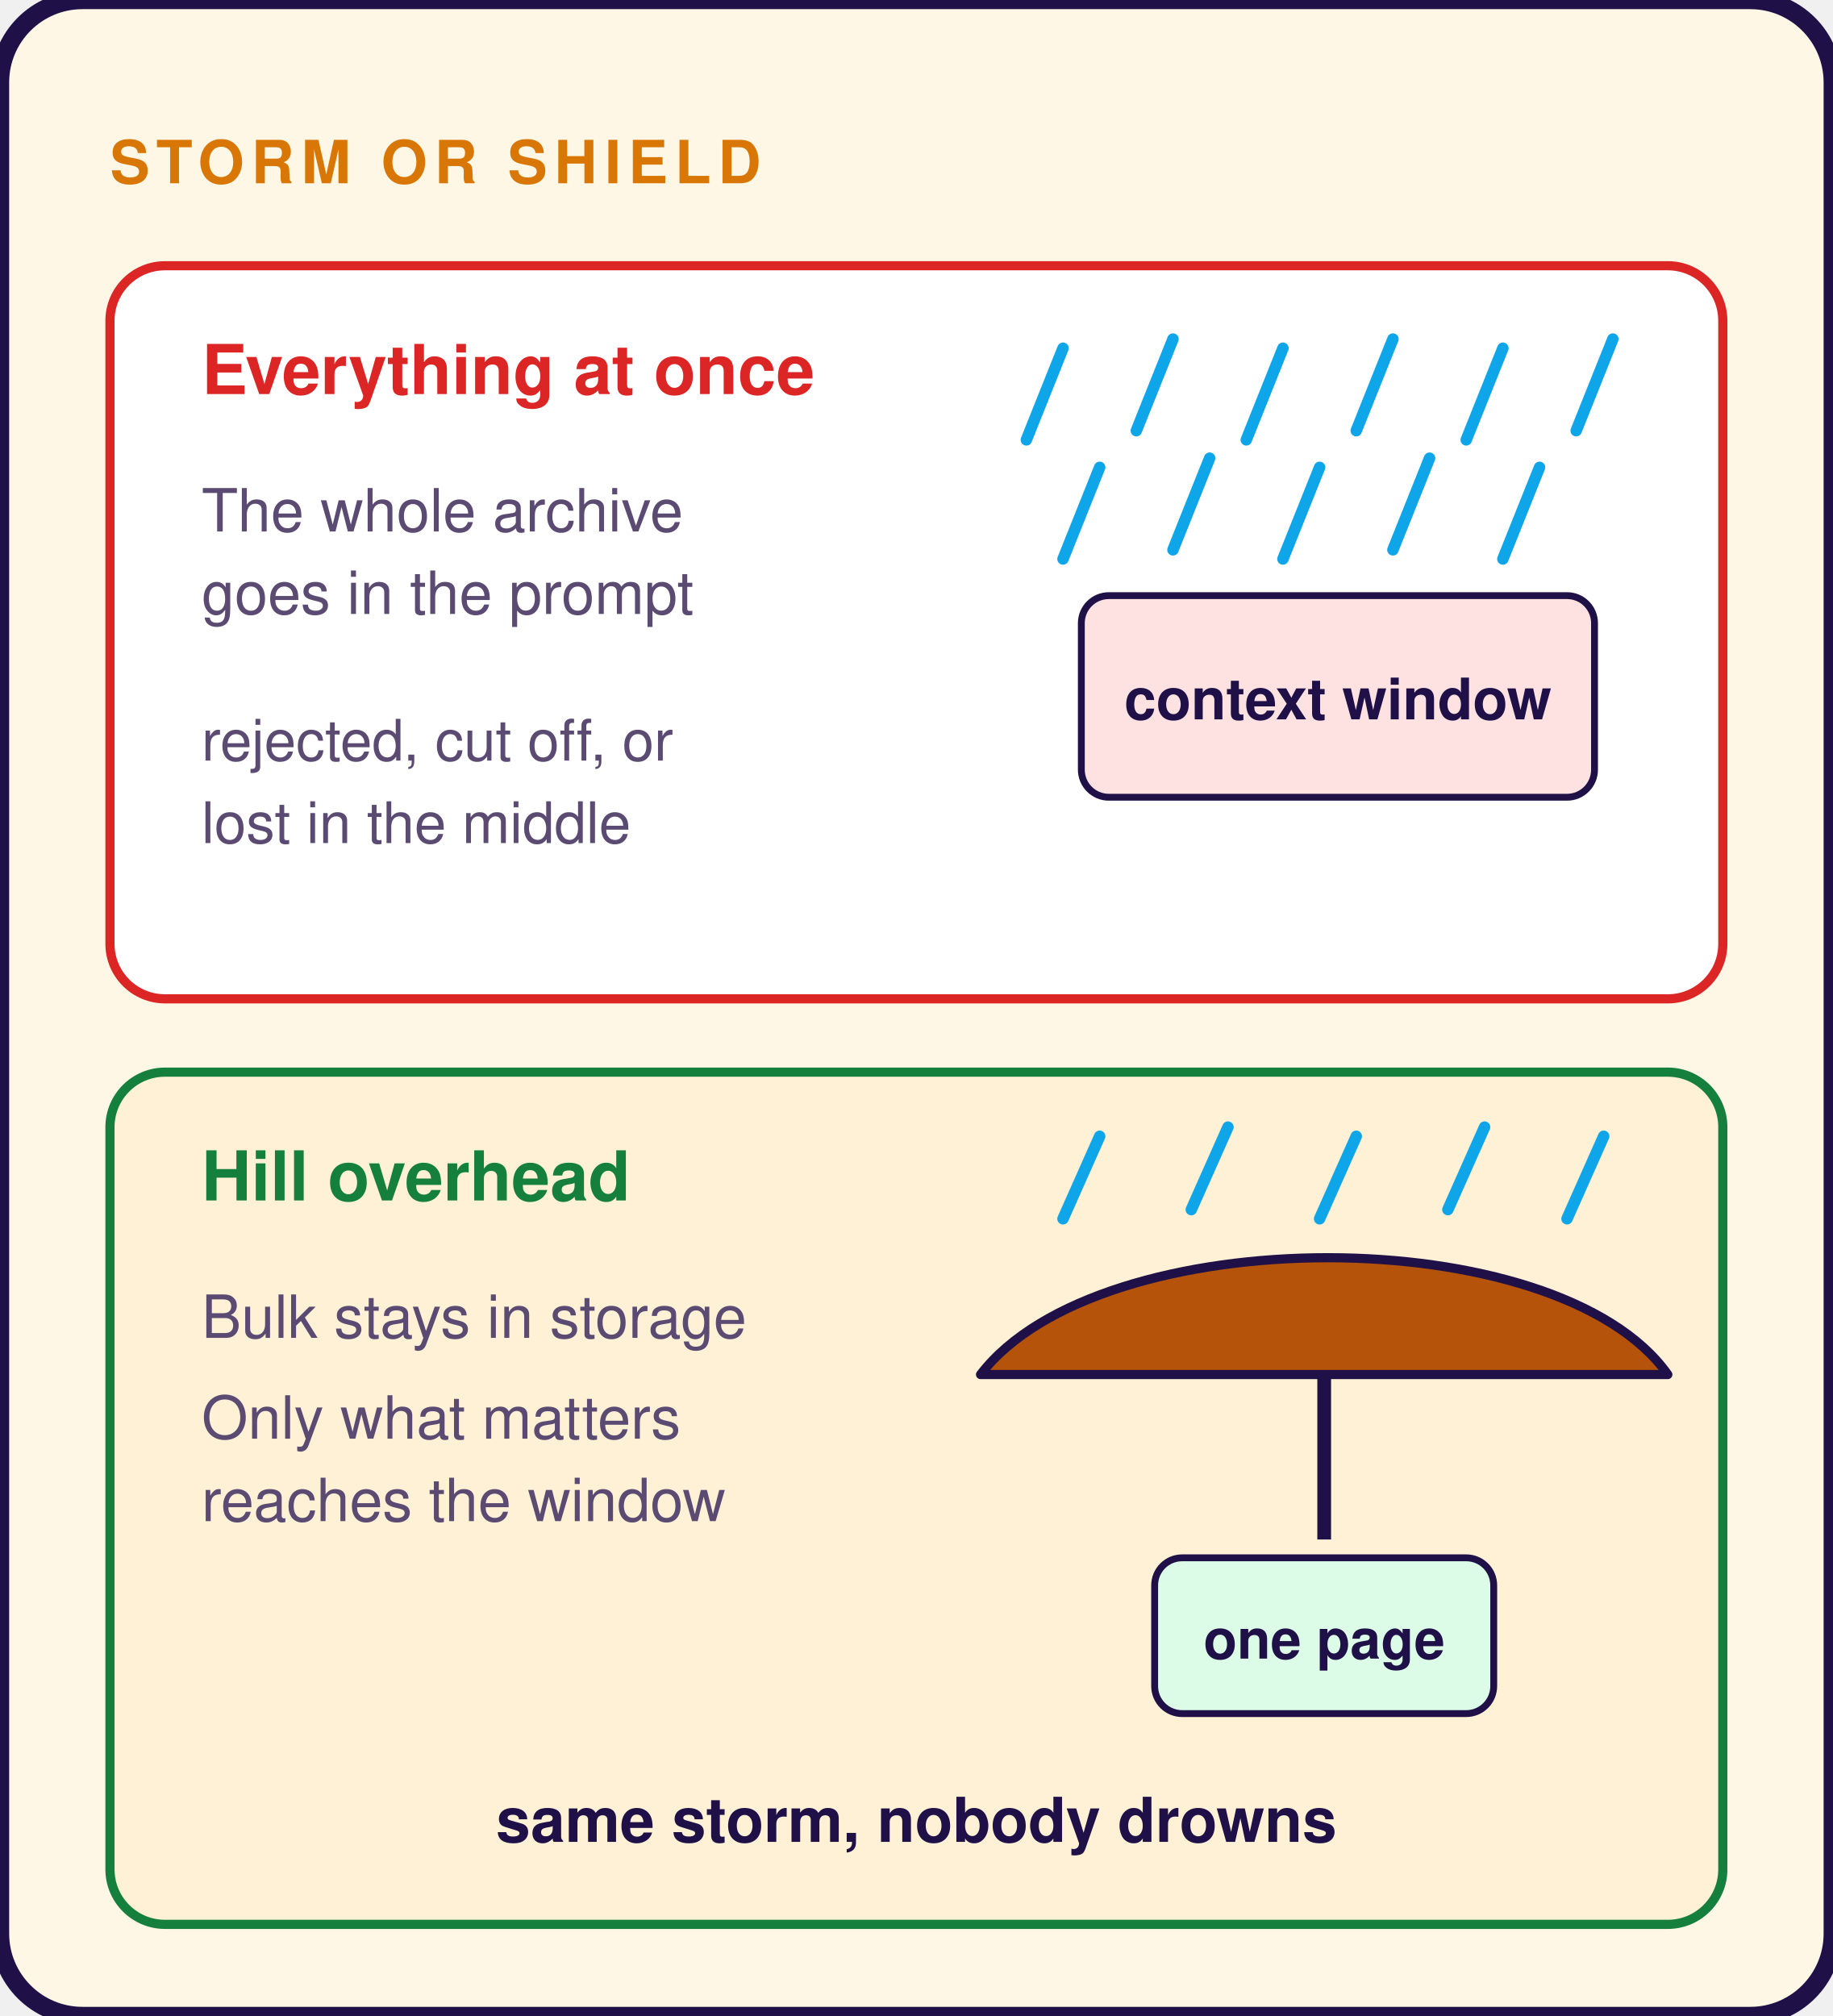
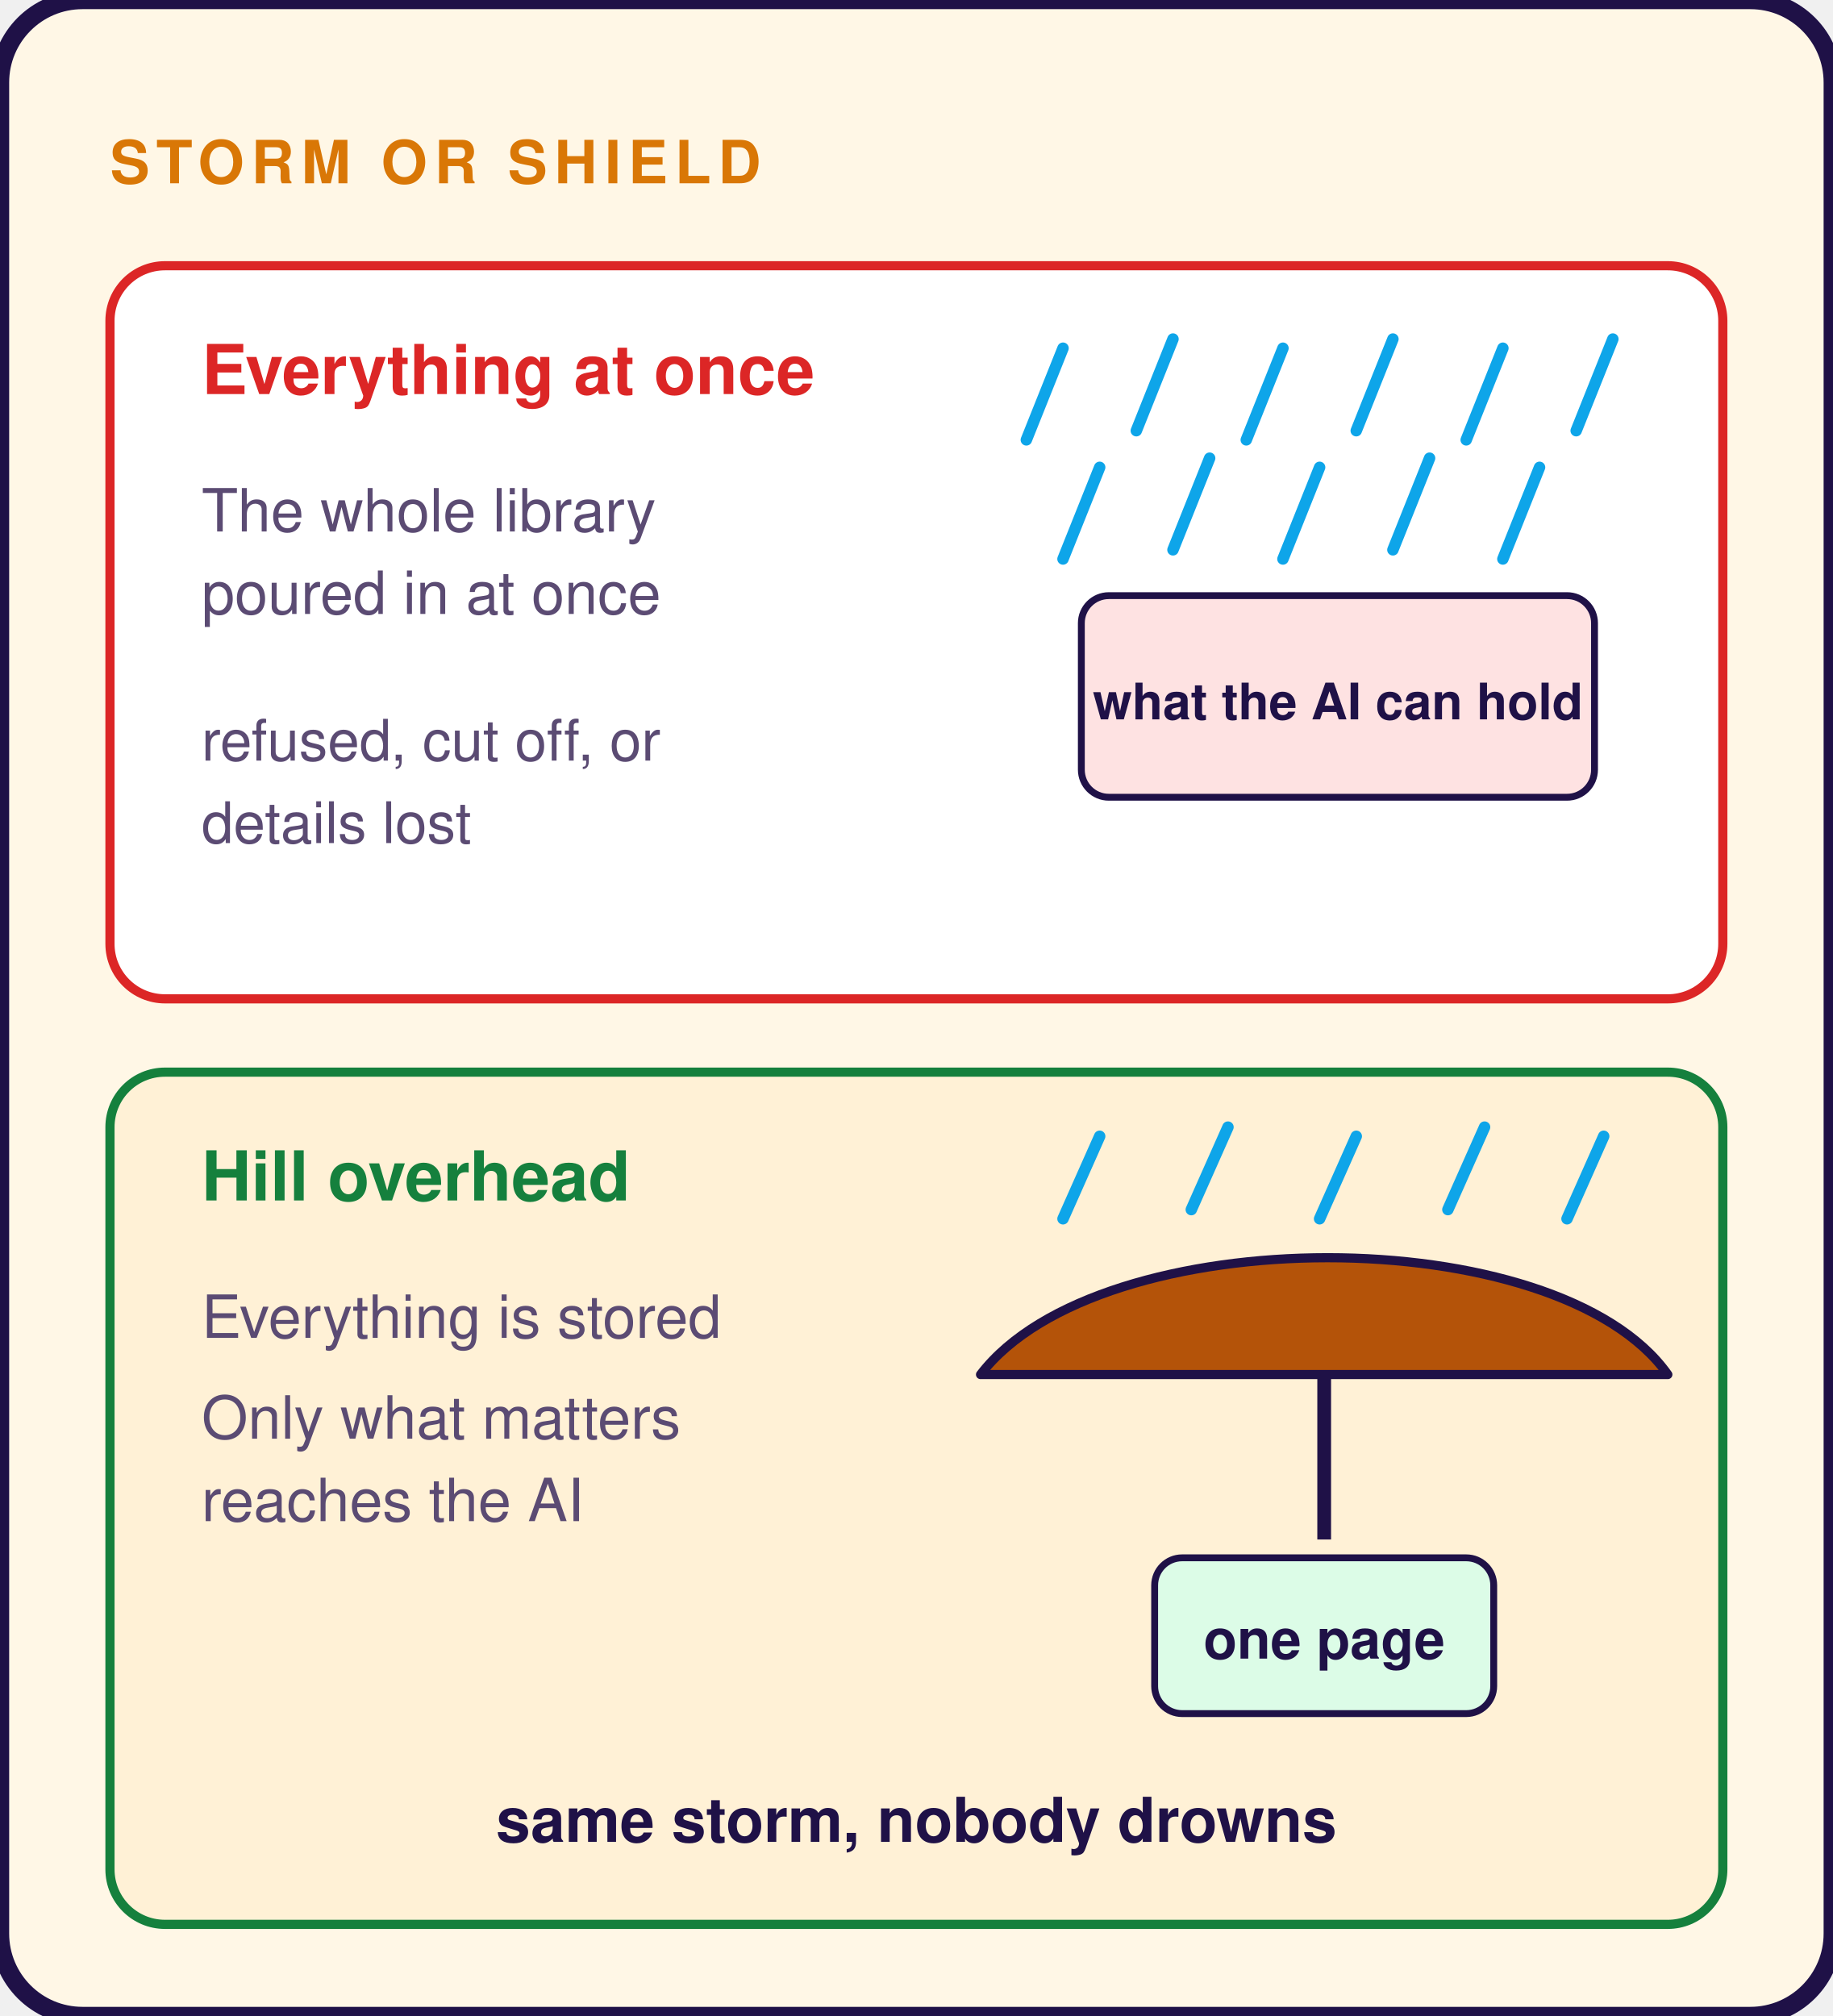
<svg xmlns="http://www.w3.org/2000/svg" viewBox="0 0 400 440" font-family="Segoe UI, Helvetica, Arial, sans-serif">
  <rect width="400" height="440" rx="18" fill="#FFF7E6" stroke="#1F1147" stroke-width="4" />
  <text x="24" y="40" fill="#D97706" font-size="13" font-weight="700" letter-spacing="1.5">STORM OR SHIELD</text>
  <rect x="24" y="58" width="352" height="160" rx="12" fill="#FFFFFF" stroke="#DC2626" stroke-width="2" />
  <text x="44" y="86" fill="#DC2626" font-size="15" font-weight="700">Everything at once</text>
  <g stroke="#0EA5E9" stroke-width="2.5" stroke-linecap="round">
    <line x1="232" y1="76" x2="224" y2="96" />
    <line x1="256" y1="74" x2="248" y2="94" />
    <line x1="280" y1="76" x2="272" y2="96" />
    <line x1="304" y1="74" x2="296" y2="94" />
    <line x1="328" y1="76" x2="320" y2="96" />
    <line x1="352" y1="74" x2="344" y2="94" />
    <line x1="240" y1="102" x2="232" y2="122" />
    <line x1="264" y1="100" x2="256" y2="120" />
    <line x1="288" y1="102" x2="280" y2="122" />
    <line x1="312" y1="100" x2="304" y2="120" />
    <line x1="336" y1="102" x2="328" y2="122" />
  </g>
  <rect x="236" y="130" width="112" height="44" rx="6" fill="#FEE2E2" stroke="#1F1147" stroke-width="1.5" />
-   <text x="292" y="157" text-anchor="middle" fill="#1F1147" font-size="12.5" font-weight="700">context window</text>
-   <text x="44" y="116" fill="#5B4B73" font-size="13">The whole archive</text>
-   <text x="44" y="134" fill="#5B4B73" font-size="13">goes in the prompt</text>
-   <text x="44" y="166" fill="#5B4B73" font-size="12.5">rejected, cut off, or</text>
-   <text x="44" y="184" fill="#5B4B73" font-size="12.5">lost in the middle</text>
+   <text x="292" y="157" text-anchor="middle" fill="#1F1147" font-size="11" font-weight="700">what the AI can hold</text>
+   <text x="44" y="116" fill="#5B4B73" font-size="13">The whole library</text>
+   <text x="44" y="134" fill="#5B4B73" font-size="13">poured in at once</text>
+   <text x="44" y="166" fill="#5B4B73" font-size="12.5">refused, cut off, or</text>
+   <text x="44" y="184" fill="#5B4B73" font-size="12.5">details lost</text>
  <rect x="24" y="234" width="352" height="186" rx="12" fill="#FFF1D6" stroke="#15803D" stroke-width="2" />
  <text x="44" y="262" fill="#15803D" font-size="15" font-weight="700">Hill overhead</text>
  <g stroke="#0EA5E9" stroke-width="2.5" stroke-linecap="round">
    <line x1="240" y1="248" x2="232" y2="266" />
    <line x1="268" y1="246" x2="260" y2="264" />
    <line x1="296" y1="248" x2="288" y2="266" />
    <line x1="324" y1="246" x2="316" y2="264" />
    <line x1="350" y1="248" x2="342" y2="266" />
  </g>
  <path d="M214,300 C240,266 340,266 364,300 Z" fill="#B45309" stroke="#1F1147" stroke-width="2" stroke-linejoin="round" />
  <line x1="289" y1="300" x2="289" y2="336" stroke="#1F1147" stroke-width="3" />
  <rect x="252" y="340" width="74" height="34" rx="6" fill="#DCFCE7" stroke="#1F1147" stroke-width="1.5" />
  <text x="289" y="362" text-anchor="middle" fill="#1F1147" font-size="12" font-weight="700">one page</text>
-   <text x="44" y="292" fill="#5B4B73" font-size="13">Bulk stays in storage</text>
+   <text x="44" y="292" fill="#5B4B73" font-size="13">Everything is stored</text>
  <text x="44" y="314" fill="#5B4B73" font-size="13">Only what matters</text>
-   <text x="44" y="332" fill="#5B4B73" font-size="13">reaches the window</text>
+   <text x="44" y="332" fill="#5B4B73" font-size="13">reaches the AI</text>
  <text x="200" y="402" text-anchor="middle" fill="#1F1147" font-size="13.5" font-weight="700">same storm, nobody drowns</text>
</svg>
